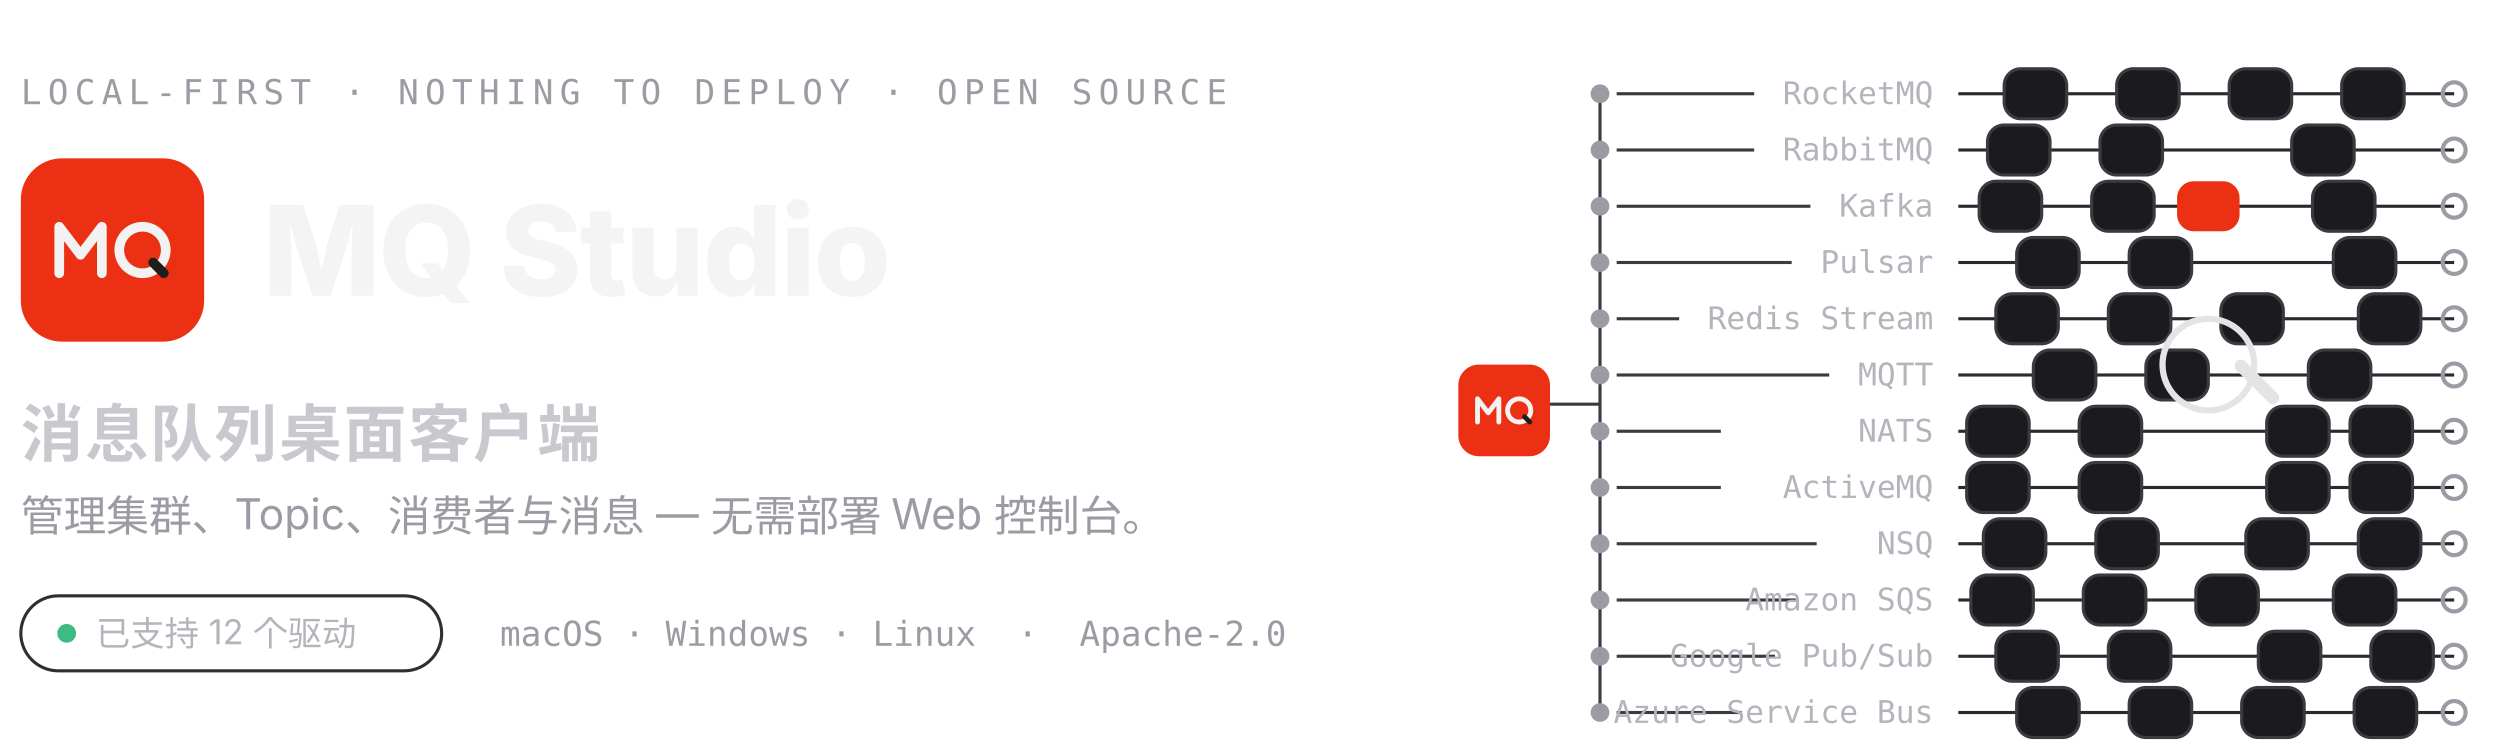
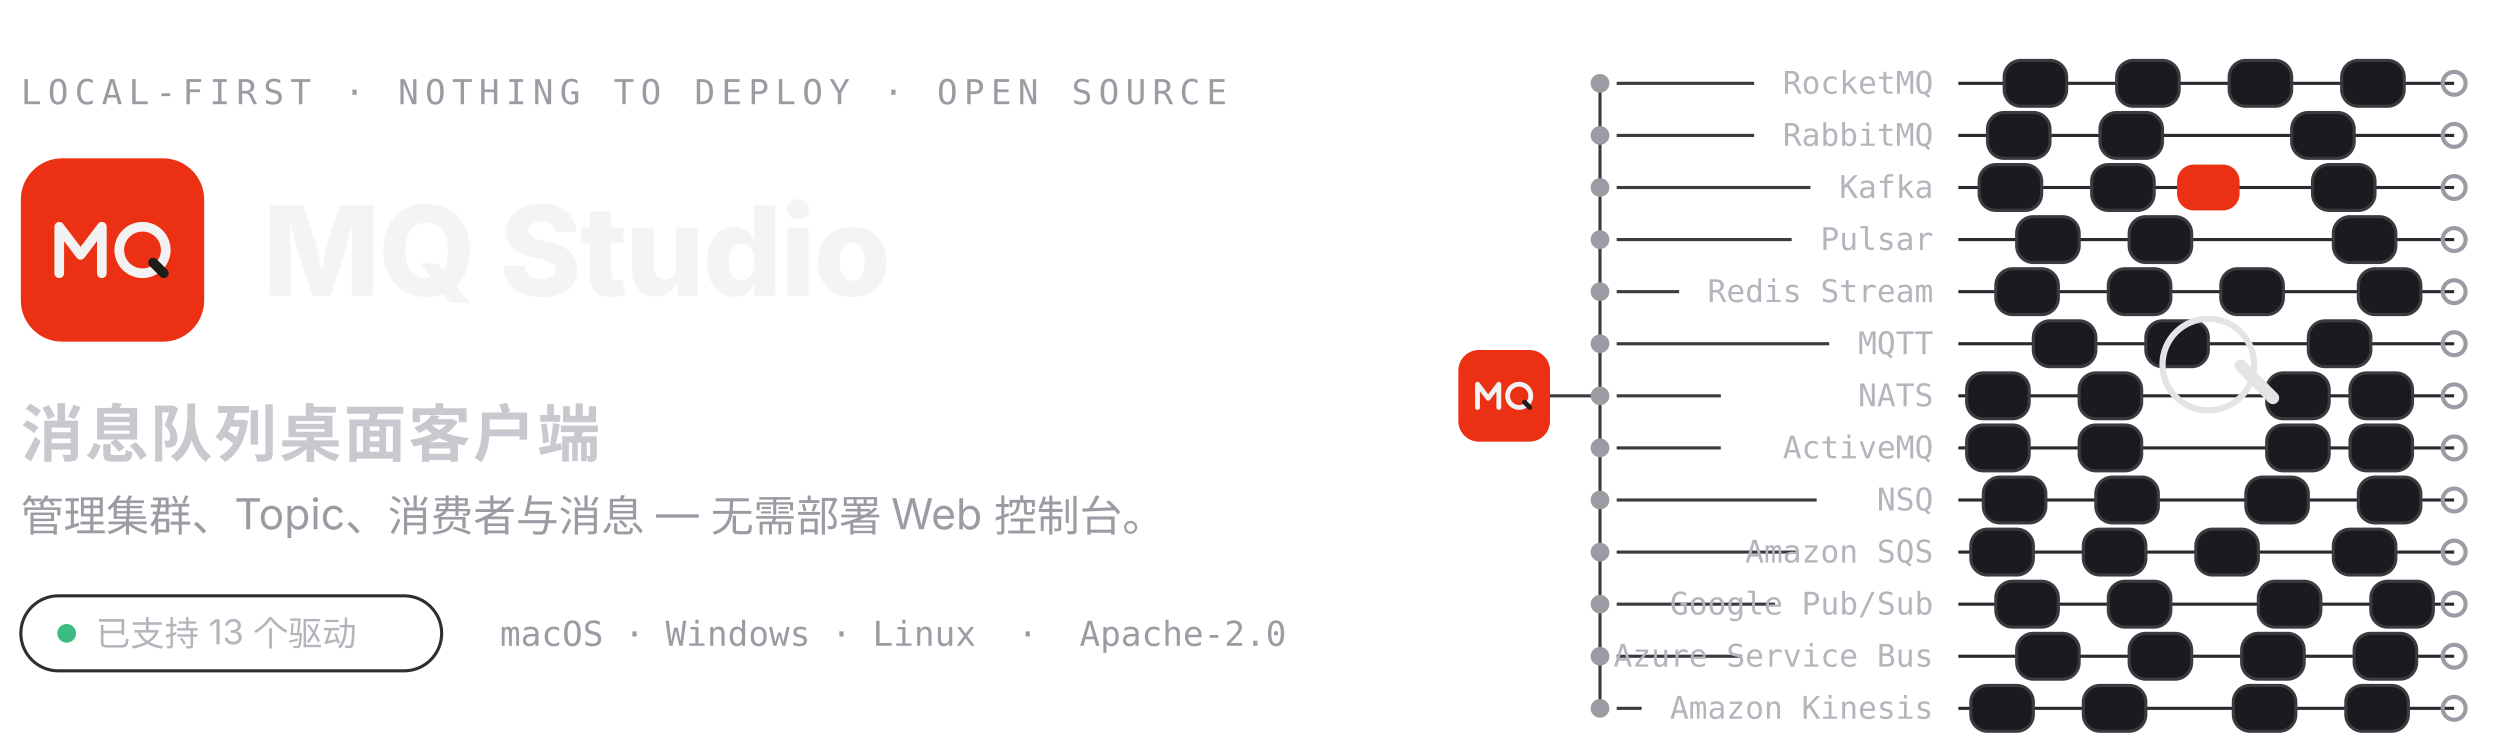
<svg xmlns="http://www.w3.org/2000/svg" width="1200" height="360" viewBox="0 0 1200 360" role="img" aria-labelledby="t d">
  <text x="10" y="50" font-family="ui-monospace,'SF Mono',Menlo,Consolas,monospace" font-size="16.5" letter-spacing="3" fill="#9B9BA3">LOCAL-FIRST · NOTHING TO DEPLOY · OPEN SOURCE</text>
  <g id="lockup">
    <rect x="10" y="76" width="88" height="88" rx="19.8" fill="#EC3013" />
    <g transform="translate(22.86 96.761) scale(0.46478)" fill="none" stroke-width="10">
      <path d="M12 74 L12 26 L34 55 L56 26 L56 74" stroke="#F3F2F2" stroke-linejoin="round" stroke-linecap="round" />
      <circle cx="98" cy="50" r="24" stroke="#F3F2F2" />
      <line x1="109" y1="63" x2="120" y2="74" stroke="#201E1D" stroke-linecap="round" />
    </g>
    <text x="126" y="142" font-family="-apple-system,'PingFang SC','Segoe UI','Microsoft YaHei',system-ui,sans-serif" font-size="60" font-weight="800" letter-spacing="-1" fill="#F4F4F5">MQ Studio</text>
  </g>
  <text x="10" y="219" font-family="-apple-system,'PingFang SC','Segoe UI','Microsoft YaHei',system-ui,sans-serif" font-size="30" font-weight="600" letter-spacing="1" fill="#C8C8CE">消息队列桌面客户端</text>
  <text x="10" y="255" font-family="-apple-system,'PingFang SC','Segoe UI','Microsoft YaHei',system-ui,sans-serif" font-size="20.5" fill="#9B9BA3">管理集群、Topic、消费者与消息 — 无需部署 Web 控制台。</text>
  <g id="meta">
    <rect x="10" y="286" width="202" height="36" rx="18" fill="none" stroke="#2E2E33" stroke-width="1.5" />
    <circle cx="32" cy="304" r="4.5" fill="#3DBB81" />
-     <text x="46" y="310" font-family="-apple-system,'PingFang SC','Segoe UI','Microsoft YaHei',system-ui,sans-serif" font-size="16.5" fill="#B4B4BC">已支持 12 个驱动</text>
+     <text x="46" y="310" font-family="-apple-system,'PingFang SC','Segoe UI','Microsoft YaHei',system-ui,sans-serif" font-size="16.5" fill="#B4B4BC">已支持 13 个驱动</text>
    <text x="240" y="310" font-family="ui-monospace,'SF Mono',Menlo,Consolas,monospace" font-size="16.5" fill="#9B9BA3">macOS · Windows · Linux  ·  Apache-2.0</text>
  </g>
  <g id="drivers">
-     <rect x="700" y="175" width="44" height="44" rx="9.9" fill="#EC3013" />
-     <g transform="translate(706.43 185.38) scale(0.23239)" fill="none" stroke-width="10">
+     <rect x="700" y="168" width="44" height="44" rx="9.9" fill="#EC3013" />
+     <g transform="translate(706.43 178.38) scale(0.23239)" fill="none" stroke-width="10">
      <path d="M12 74 L12 26 L34 55 L56 26 L56 74" stroke="#F3F2F2" stroke-linejoin="round" stroke-linecap="round" />
      <circle cx="98" cy="50" r="24" stroke="#F3F2F2" />
      <line x1="109" y1="63" x2="120" y2="74" stroke="#201E1D" stroke-linecap="round" />
    </g>
-     <line x1="744" y1="194" x2="768" y2="194" stroke="#3A3A40" stroke-width="1.5" />
-     <line x1="768" y1="45" x2="768" y2="342" stroke="#3A3A40" stroke-width="1.5" />
-     <line x1="776" y1="45" x2="842" y2="45" stroke="#3A3A40" stroke-width="1.5" />
-     <text x="928" y="50" text-anchor="end" font-family="ui-monospace,'SF Mono',Menlo,Consolas,monospace" font-size="15" fill="#B4B4BC">RocketMQ</text>
-     <line x1="940" y1="45" x2="1178" y2="45" stroke="#2A2A2E" stroke-width="1.5" />
-     <circle cx="768" cy="45" r="4.5" fill="#9B9BA3" />
-     <circle cx="1178" cy="45" r="5.5" fill="none" stroke="#9B9BA3" stroke-width="2" />
-     <rect x="962" y="33" width="30" height="24" rx="8" fill="#1B1B1F" stroke="#3A3A40" stroke-width="1.5" />
-     <rect x="1016" y="33" width="30" height="24" rx="8" fill="#1B1B1F" stroke="#3A3A40" stroke-width="1.5" />
-     <rect x="1070" y="33" width="30" height="24" rx="8" fill="#1B1B1F" stroke="#3A3A40" stroke-width="1.5" />
-     <rect x="1124" y="33" width="30" height="24" rx="8" fill="#1B1B1F" stroke="#3A3A40" stroke-width="1.5" />
-     <line x1="776" y1="72" x2="842" y2="72" stroke="#3A3A40" stroke-width="1.5" />
-     <text x="928" y="77" text-anchor="end" font-family="ui-monospace,'SF Mono',Menlo,Consolas,monospace" font-size="15" fill="#B4B4BC">RabbitMQ</text>
-     <line x1="940" y1="72" x2="1178" y2="72" stroke="#2A2A2E" stroke-width="1.5" />
-     <circle cx="768" cy="72" r="4.5" fill="#9B9BA3" />
-     <circle cx="1178" cy="72" r="5.5" fill="none" stroke="#9B9BA3" stroke-width="2" />
-     <rect x="954" y="60" width="30" height="24" rx="8" fill="#1B1B1F" stroke="#3A3A40" stroke-width="1.5" />
-     <rect x="1008" y="60" width="30" height="24" rx="8" fill="#1B1B1F" stroke="#3A3A40" stroke-width="1.5" />
-     <rect x="1100" y="60" width="30" height="24" rx="8" fill="#1B1B1F" stroke="#3A3A40" stroke-width="1.5" />
-     <line x1="776" y1="99" x2="869" y2="99" stroke="#3A3A40" stroke-width="1.5" />
-     <text x="928" y="104" text-anchor="end" font-family="ui-monospace,'SF Mono',Menlo,Consolas,monospace" font-size="15" fill="#B4B4BC">Kafka</text>
-     <line x1="940" y1="99" x2="1178" y2="99" stroke="#2A2A2E" stroke-width="1.5" />
-     <circle cx="768" cy="99" r="4.5" fill="#9B9BA3" />
-     <circle cx="1178" cy="99" r="5.5" fill="none" stroke="#9B9BA3" stroke-width="2" />
-     <rect x="950" y="87" width="30" height="24" rx="8" fill="#1B1B1F" stroke="#3A3A40" stroke-width="1.5" />
-     <rect x="1004" y="87" width="30" height="24" rx="8" fill="#1B1B1F" stroke="#3A3A40" stroke-width="1.5" />
-     <rect x="1110" y="87" width="30" height="24" rx="8" fill="#1B1B1F" stroke="#3A3A40" stroke-width="1.5" />
-     <rect x="1045" y="87" width="30" height="24" rx="8" fill="#EC3013" />
-     <line x1="776" y1="126" x2="860" y2="126" stroke="#3A3A40" stroke-width="1.5" />
-     <text x="928" y="131" text-anchor="end" font-family="ui-monospace,'SF Mono',Menlo,Consolas,monospace" font-size="15" fill="#B4B4BC">Pulsar</text>
-     <line x1="940" y1="126" x2="1178" y2="126" stroke="#2A2A2E" stroke-width="1.5" />
-     <circle cx="768" cy="126" r="4.5" fill="#9B9BA3" />
-     <circle cx="1178" cy="126" r="5.5" fill="none" stroke="#9B9BA3" stroke-width="2" />
-     <rect x="968" y="114" width="30" height="24" rx="8" fill="#1B1B1F" stroke="#3A3A40" stroke-width="1.5" />
-     <rect x="1022" y="114" width="30" height="24" rx="8" fill="#1B1B1F" stroke="#3A3A40" stroke-width="1.5" />
-     <rect x="1120" y="114" width="30" height="24" rx="8" fill="#1B1B1F" stroke="#3A3A40" stroke-width="1.5" />
-     <line x1="776" y1="153" x2="806" y2="153" stroke="#3A3A40" stroke-width="1.5" />
-     <text x="928" y="158" text-anchor="end" font-family="ui-monospace,'SF Mono',Menlo,Consolas,monospace" font-size="15" fill="#B4B4BC">Redis Stream</text>
-     <line x1="940" y1="153" x2="1178" y2="153" stroke="#2A2A2E" stroke-width="1.5" />
-     <circle cx="768" cy="153" r="4.5" fill="#9B9BA3" />
-     <circle cx="1178" cy="153" r="5.5" fill="none" stroke="#9B9BA3" stroke-width="2" />
-     <rect x="958" y="141" width="30" height="24" rx="8" fill="#1B1B1F" stroke="#3A3A40" stroke-width="1.5" />
-     <rect x="1012" y="141" width="30" height="24" rx="8" fill="#1B1B1F" stroke="#3A3A40" stroke-width="1.5" />
-     <rect x="1066" y="141" width="30" height="24" rx="8" fill="#1B1B1F" stroke="#3A3A40" stroke-width="1.5" />
-     <rect x="1132" y="141" width="30" height="24" rx="8" fill="#1B1B1F" stroke="#3A3A40" stroke-width="1.5" />
-     <line x1="776" y1="180" x2="878" y2="180" stroke="#3A3A40" stroke-width="1.5" />
-     <text x="928" y="185" text-anchor="end" font-family="ui-monospace,'SF Mono',Menlo,Consolas,monospace" font-size="15" fill="#B4B4BC">MQTT</text>
-     <line x1="940" y1="180" x2="1178" y2="180" stroke="#2A2A2E" stroke-width="1.5" />
-     <circle cx="768" cy="180" r="4.5" fill="#9B9BA3" />
-     <circle cx="1178" cy="180" r="5.5" fill="none" stroke="#9B9BA3" stroke-width="2" />
-     <rect x="976" y="168" width="30" height="24" rx="8" fill="#1B1B1F" stroke="#3A3A40" stroke-width="1.5" />
-     <rect x="1030" y="168" width="30" height="24" rx="8" fill="#1B1B1F" stroke="#3A3A40" stroke-width="1.5" />
-     <rect x="1108" y="168" width="30" height="24" rx="8" fill="#1B1B1F" stroke="#3A3A40" stroke-width="1.5" />
-     <line x1="776" y1="207" x2="826" y2="207" stroke="#3A3A40" stroke-width="1.5" />
-     <text x="928" y="212" text-anchor="end" font-family="ui-monospace,'SF Mono',Menlo,Consolas,monospace" font-size="15" fill="#B4B4BC">NATS</text>
-     <line x1="940" y1="207" x2="1178" y2="207" stroke="#2A2A2E" stroke-width="1.5" />
-     <circle cx="768" cy="207" r="4.5" fill="#9B9BA3" />
-     <circle cx="1178" cy="207" r="5.5" fill="none" stroke="#9B9BA3" stroke-width="2" />
-     <rect x="944" y="195" width="30" height="24" rx="8" fill="#1B1B1F" stroke="#3A3A40" stroke-width="1.5" />
-     <rect x="998" y="195" width="30" height="24" rx="8" fill="#1B1B1F" stroke="#3A3A40" stroke-width="1.5" />
-     <rect x="1088" y="195" width="30" height="24" rx="8" fill="#1B1B1F" stroke="#3A3A40" stroke-width="1.5" />
-     <rect x="1128" y="195" width="30" height="24" rx="8" fill="#1B1B1F" stroke="#3A3A40" stroke-width="1.5" />
-     <line x1="776" y1="234" x2="826" y2="234" stroke="#3A3A40" stroke-width="1.5" />
-     <text x="928" y="239" text-anchor="end" font-family="ui-monospace,'SF Mono',Menlo,Consolas,monospace" font-size="15" fill="#B4B4BC">ActiveMQ</text>
-     <line x1="940" y1="234" x2="1178" y2="234" stroke="#2A2A2E" stroke-width="1.5" />
-     <circle cx="768" cy="234" r="4.5" fill="#9B9BA3" />
-     <circle cx="1178" cy="234" r="5.5" fill="none" stroke="#9B9BA3" stroke-width="2" />
-     <rect x="944" y="222" width="30" height="24" rx="8" fill="#1B1B1F" stroke="#3A3A40" stroke-width="1.5" />
-     <rect x="998" y="222" width="30" height="24" rx="8" fill="#1B1B1F" stroke="#3A3A40" stroke-width="1.5" />
-     <rect x="1088" y="222" width="30" height="24" rx="8" fill="#1B1B1F" stroke="#3A3A40" stroke-width="1.5" />
-     <rect x="1128" y="222" width="30" height="24" rx="8" fill="#1B1B1F" stroke="#3A3A40" stroke-width="1.5" />
-     <line x1="776" y1="261" x2="872" y2="261" stroke="#3A3A40" stroke-width="1.5" />
-     <text x="928" y="266" text-anchor="end" font-family="ui-monospace,'SF Mono',Menlo,Consolas,monospace" font-size="15" fill="#B4B4BC">NSQ</text>
-     <line x1="940" y1="261" x2="1178" y2="261" stroke="#2A2A2E" stroke-width="1.5" />
-     <circle cx="768" cy="261" r="4.5" fill="#9B9BA3" />
-     <circle cx="1178" cy="261" r="5.5" fill="none" stroke="#9B9BA3" stroke-width="2" />
-     <rect x="952" y="249" width="30" height="24" rx="8" fill="#1B1B1F" stroke="#3A3A40" stroke-width="1.5" />
-     <rect x="1006" y="249" width="30" height="24" rx="8" fill="#1B1B1F" stroke="#3A3A40" stroke-width="1.5" />
-     <rect x="1078" y="249" width="30" height="24" rx="8" fill="#1B1B1F" stroke="#3A3A40" stroke-width="1.5" />
-     <rect x="1132" y="249" width="30" height="24" rx="8" fill="#1B1B1F" stroke="#3A3A40" stroke-width="1.5" />
-     <line x1="776" y1="288" x2="862" y2="288" stroke="#3A3A40" stroke-width="1.5" />
-     <text x="928" y="293" text-anchor="end" font-family="ui-monospace,'SF Mono',Menlo,Consolas,monospace" font-size="15" fill="#B4B4BC">Amazon SQS</text>
-     <line x1="940" y1="288" x2="1178" y2="288" stroke="#2A2A2E" stroke-width="1.5" />
-     <circle cx="768" cy="288" r="4.5" fill="#9B9BA3" />
-     <circle cx="1178" cy="288" r="5.5" fill="none" stroke="#9B9BA3" stroke-width="2" />
-     <rect x="946" y="276" width="30" height="24" rx="8" fill="#1B1B1F" stroke="#3A3A40" stroke-width="1.5" />
-     <rect x="1000" y="276" width="30" height="24" rx="8" fill="#1B1B1F" stroke="#3A3A40" stroke-width="1.5" />
-     <rect x="1054" y="276" width="30" height="24" rx="8" fill="#1B1B1F" stroke="#3A3A40" stroke-width="1.5" />
-     <rect x="1120" y="276" width="30" height="24" rx="8" fill="#1B1B1F" stroke="#3A3A40" stroke-width="1.5" />
-     <line x1="776" y1="315" x2="852" y2="315" stroke="#3A3A40" stroke-width="1.5" />
-     <text x="928" y="320" text-anchor="end" font-family="ui-monospace,'SF Mono',Menlo,Consolas,monospace" font-size="15" fill="#B4B4BC">Google Pub/Sub</text>
+     <line x1="744" y1="190" x2="768" y2="190" stroke="#3A3A40" stroke-width="1.5" />
+     <line x1="768" y1="40" x2="768" y2="340" stroke="#3A3A40" stroke-width="1.5" />
+     <line x1="776" y1="40" x2="842" y2="40" stroke="#3A3A40" stroke-width="1.5" />
+     <text x="928" y="45" text-anchor="end" font-family="ui-monospace,'SF Mono',Menlo,Consolas,monospace" font-size="15" fill="#B4B4BC">RocketMQ</text>
+     <line x1="940" y1="40" x2="1178" y2="40" stroke="#2A2A2E" stroke-width="1.5" />
+     <circle cx="768" cy="40" r="4.5" fill="#9B9BA3" />
+     <circle cx="1178" cy="40" r="5.5" fill="none" stroke="#9B9BA3" stroke-width="2" />
+     <rect x="962" y="29" width="30" height="22" rx="8" fill="#1B1B1F" stroke="#3A3A40" stroke-width="1.5" />
+     <rect x="1016" y="29" width="30" height="22" rx="8" fill="#1B1B1F" stroke="#3A3A40" stroke-width="1.5" />
+     <rect x="1070" y="29" width="30" height="22" rx="8" fill="#1B1B1F" stroke="#3A3A40" stroke-width="1.5" />
+     <rect x="1124" y="29" width="30" height="22" rx="8" fill="#1B1B1F" stroke="#3A3A40" stroke-width="1.5" />
+     <line x1="776" y1="65" x2="842" y2="65" stroke="#3A3A40" stroke-width="1.5" />
+     <text x="928" y="70" text-anchor="end" font-family="ui-monospace,'SF Mono',Menlo,Consolas,monospace" font-size="15" fill="#B4B4BC">RabbitMQ</text>
+     <line x1="940" y1="65" x2="1178" y2="65" stroke="#2A2A2E" stroke-width="1.5" />
+     <circle cx="768" cy="65" r="4.5" fill="#9B9BA3" />
+     <circle cx="1178" cy="65" r="5.5" fill="none" stroke="#9B9BA3" stroke-width="2" />
+     <rect x="954" y="54" width="30" height="22" rx="8" fill="#1B1B1F" stroke="#3A3A40" stroke-width="1.5" />
+     <rect x="1008" y="54" width="30" height="22" rx="8" fill="#1B1B1F" stroke="#3A3A40" stroke-width="1.5" />
+     <rect x="1100" y="54" width="30" height="22" rx="8" fill="#1B1B1F" stroke="#3A3A40" stroke-width="1.5" />
+     <line x1="776" y1="90" x2="869" y2="90" stroke="#3A3A40" stroke-width="1.5" />
+     <text x="928" y="95" text-anchor="end" font-family="ui-monospace,'SF Mono',Menlo,Consolas,monospace" font-size="15" fill="#B4B4BC">Kafka</text>
+     <line x1="940" y1="90" x2="1178" y2="90" stroke="#2A2A2E" stroke-width="1.5" />
+     <circle cx="768" cy="90" r="4.5" fill="#9B9BA3" />
+     <circle cx="1178" cy="90" r="5.5" fill="none" stroke="#9B9BA3" stroke-width="2" />
+     <rect x="950" y="79" width="30" height="22" rx="8" fill="#1B1B1F" stroke="#3A3A40" stroke-width="1.5" />
+     <rect x="1004" y="79" width="30" height="22" rx="8" fill="#1B1B1F" stroke="#3A3A40" stroke-width="1.5" />
+     <rect x="1110" y="79" width="30" height="22" rx="8" fill="#1B1B1F" stroke="#3A3A40" stroke-width="1.5" />
+     <rect x="1045" y="79" width="30" height="22" rx="8" fill="#EC3013" />
+     <line x1="776" y1="115" x2="860" y2="115" stroke="#3A3A40" stroke-width="1.5" />
+     <text x="928" y="120" text-anchor="end" font-family="ui-monospace,'SF Mono',Menlo,Consolas,monospace" font-size="15" fill="#B4B4BC">Pulsar</text>
+     <line x1="940" y1="115" x2="1178" y2="115" stroke="#2A2A2E" stroke-width="1.5" />
+     <circle cx="768" cy="115" r="4.5" fill="#9B9BA3" />
+     <circle cx="1178" cy="115" r="5.5" fill="none" stroke="#9B9BA3" stroke-width="2" />
+     <rect x="968" y="104" width="30" height="22" rx="8" fill="#1B1B1F" stroke="#3A3A40" stroke-width="1.5" />
+     <rect x="1022" y="104" width="30" height="22" rx="8" fill="#1B1B1F" stroke="#3A3A40" stroke-width="1.5" />
+     <rect x="1120" y="104" width="30" height="22" rx="8" fill="#1B1B1F" stroke="#3A3A40" stroke-width="1.5" />
+     <line x1="776" y1="140" x2="806" y2="140" stroke="#3A3A40" stroke-width="1.5" />
+     <text x="928" y="145" text-anchor="end" font-family="ui-monospace,'SF Mono',Menlo,Consolas,monospace" font-size="15" fill="#B4B4BC">Redis Stream</text>
+     <line x1="940" y1="140" x2="1178" y2="140" stroke="#2A2A2E" stroke-width="1.5" />
+     <circle cx="768" cy="140" r="4.5" fill="#9B9BA3" />
+     <circle cx="1178" cy="140" r="5.5" fill="none" stroke="#9B9BA3" stroke-width="2" />
+     <rect x="958" y="129" width="30" height="22" rx="8" fill="#1B1B1F" stroke="#3A3A40" stroke-width="1.5" />
+     <rect x="1012" y="129" width="30" height="22" rx="8" fill="#1B1B1F" stroke="#3A3A40" stroke-width="1.5" />
+     <rect x="1066" y="129" width="30" height="22" rx="8" fill="#1B1B1F" stroke="#3A3A40" stroke-width="1.5" />
+     <rect x="1132" y="129" width="30" height="22" rx="8" fill="#1B1B1F" stroke="#3A3A40" stroke-width="1.5" />
+     <line x1="776" y1="165" x2="878" y2="165" stroke="#3A3A40" stroke-width="1.5" />
+     <text x="928" y="170" text-anchor="end" font-family="ui-monospace,'SF Mono',Menlo,Consolas,monospace" font-size="15" fill="#B4B4BC">MQTT</text>
+     <line x1="940" y1="165" x2="1178" y2="165" stroke="#2A2A2E" stroke-width="1.5" />
+     <circle cx="768" cy="165" r="4.5" fill="#9B9BA3" />
+     <circle cx="1178" cy="165" r="5.5" fill="none" stroke="#9B9BA3" stroke-width="2" />
+     <rect x="976" y="154" width="30" height="22" rx="8" fill="#1B1B1F" stroke="#3A3A40" stroke-width="1.5" />
+     <rect x="1030" y="154" width="30" height="22" rx="8" fill="#1B1B1F" stroke="#3A3A40" stroke-width="1.5" />
+     <rect x="1108" y="154" width="30" height="22" rx="8" fill="#1B1B1F" stroke="#3A3A40" stroke-width="1.5" />
+     <line x1="776" y1="190" x2="826" y2="190" stroke="#3A3A40" stroke-width="1.5" />
+     <text x="928" y="195" text-anchor="end" font-family="ui-monospace,'SF Mono',Menlo,Consolas,monospace" font-size="15" fill="#B4B4BC">NATS</text>
+     <line x1="940" y1="190" x2="1178" y2="190" stroke="#2A2A2E" stroke-width="1.5" />
+     <circle cx="768" cy="190" r="4.5" fill="#9B9BA3" />
+     <circle cx="1178" cy="190" r="5.5" fill="none" stroke="#9B9BA3" stroke-width="2" />
+     <rect x="944" y="179" width="30" height="22" rx="8" fill="#1B1B1F" stroke="#3A3A40" stroke-width="1.5" />
+     <rect x="998" y="179" width="30" height="22" rx="8" fill="#1B1B1F" stroke="#3A3A40" stroke-width="1.5" />
+     <rect x="1088" y="179" width="30" height="22" rx="8" fill="#1B1B1F" stroke="#3A3A40" stroke-width="1.5" />
+     <rect x="1128" y="179" width="30" height="22" rx="8" fill="#1B1B1F" stroke="#3A3A40" stroke-width="1.5" />
+     <line x1="776" y1="215" x2="826" y2="215" stroke="#3A3A40" stroke-width="1.5" />
+     <text x="928" y="220" text-anchor="end" font-family="ui-monospace,'SF Mono',Menlo,Consolas,monospace" font-size="15" fill="#B4B4BC">ActiveMQ</text>
+     <line x1="940" y1="215" x2="1178" y2="215" stroke="#2A2A2E" stroke-width="1.5" />
+     <circle cx="768" cy="215" r="4.5" fill="#9B9BA3" />
+     <circle cx="1178" cy="215" r="5.5" fill="none" stroke="#9B9BA3" stroke-width="2" />
+     <rect x="944" y="204" width="30" height="22" rx="8" fill="#1B1B1F" stroke="#3A3A40" stroke-width="1.5" />
+     <rect x="998" y="204" width="30" height="22" rx="8" fill="#1B1B1F" stroke="#3A3A40" stroke-width="1.5" />
+     <rect x="1088" y="204" width="30" height="22" rx="8" fill="#1B1B1F" stroke="#3A3A40" stroke-width="1.5" />
+     <rect x="1128" y="204" width="30" height="22" rx="8" fill="#1B1B1F" stroke="#3A3A40" stroke-width="1.5" />
+     <line x1="776" y1="240" x2="872" y2="240" stroke="#3A3A40" stroke-width="1.5" />
+     <text x="928" y="245" text-anchor="end" font-family="ui-monospace,'SF Mono',Menlo,Consolas,monospace" font-size="15" fill="#B4B4BC">NSQ</text>
+     <line x1="940" y1="240" x2="1178" y2="240" stroke="#2A2A2E" stroke-width="1.5" />
+     <circle cx="768" cy="240" r="4.5" fill="#9B9BA3" />
+     <circle cx="1178" cy="240" r="5.5" fill="none" stroke="#9B9BA3" stroke-width="2" />
+     <rect x="952" y="229" width="30" height="22" rx="8" fill="#1B1B1F" stroke="#3A3A40" stroke-width="1.5" />
+     <rect x="1006" y="229" width="30" height="22" rx="8" fill="#1B1B1F" stroke="#3A3A40" stroke-width="1.5" />
+     <rect x="1078" y="229" width="30" height="22" rx="8" fill="#1B1B1F" stroke="#3A3A40" stroke-width="1.5" />
+     <rect x="1132" y="229" width="30" height="22" rx="8" fill="#1B1B1F" stroke="#3A3A40" stroke-width="1.5" />
+     <line x1="776" y1="265" x2="862" y2="265" stroke="#3A3A40" stroke-width="1.5" />
+     <text x="928" y="270" text-anchor="end" font-family="ui-monospace,'SF Mono',Menlo,Consolas,monospace" font-size="15" fill="#B4B4BC">Amazon SQS</text>
+     <line x1="940" y1="265" x2="1178" y2="265" stroke="#2A2A2E" stroke-width="1.5" />
+     <circle cx="768" cy="265" r="4.5" fill="#9B9BA3" />
+     <circle cx="1178" cy="265" r="5.5" fill="none" stroke="#9B9BA3" stroke-width="2" />
+     <rect x="946" y="254" width="30" height="22" rx="8" fill="#1B1B1F" stroke="#3A3A40" stroke-width="1.5" />
+     <rect x="1000" y="254" width="30" height="22" rx="8" fill="#1B1B1F" stroke="#3A3A40" stroke-width="1.5" />
+     <rect x="1054" y="254" width="30" height="22" rx="8" fill="#1B1B1F" stroke="#3A3A40" stroke-width="1.5" />
+     <rect x="1120" y="254" width="30" height="22" rx="8" fill="#1B1B1F" stroke="#3A3A40" stroke-width="1.5" />
+     <line x1="776" y1="290" x2="852" y2="290" stroke="#3A3A40" stroke-width="1.5" />
+     <text x="928" y="295" text-anchor="end" font-family="ui-monospace,'SF Mono',Menlo,Consolas,monospace" font-size="15" fill="#B4B4BC">Google Pub/Sub</text>
+     <line x1="940" y1="290" x2="1178" y2="290" stroke="#2A2A2E" stroke-width="1.5" />
+     <circle cx="768" cy="290" r="4.5" fill="#9B9BA3" />
+     <circle cx="1178" cy="290" r="5.5" fill="none" stroke="#9B9BA3" stroke-width="2" />
+     <rect x="958" y="279" width="30" height="22" rx="8" fill="#1B1B1F" stroke="#3A3A40" stroke-width="1.5" />
+     <rect x="1012" y="279" width="30" height="22" rx="8" fill="#1B1B1F" stroke="#3A3A40" stroke-width="1.5" />
+     <rect x="1084" y="279" width="30" height="22" rx="8" fill="#1B1B1F" stroke="#3A3A40" stroke-width="1.5" />
+     <rect x="1138" y="279" width="30" height="22" rx="8" fill="#1B1B1F" stroke="#3A3A40" stroke-width="1.5" />
+     <line x1="776" y1="315" x2="836" y2="315" stroke="#3A3A40" stroke-width="1.5" />
+     <text x="928" y="320" text-anchor="end" font-family="ui-monospace,'SF Mono',Menlo,Consolas,monospace" font-size="15" fill="#B4B4BC">Azure Service Bus</text>
    <line x1="940" y1="315" x2="1178" y2="315" stroke="#2A2A2E" stroke-width="1.5" />
    <circle cx="768" cy="315" r="4.5" fill="#9B9BA3" />
    <circle cx="1178" cy="315" r="5.5" fill="none" stroke="#9B9BA3" stroke-width="2" />
-     <rect x="958" y="303" width="30" height="24" rx="8" fill="#1B1B1F" stroke="#3A3A40" stroke-width="1.5" />
-     <rect x="1012" y="303" width="30" height="24" rx="8" fill="#1B1B1F" stroke="#3A3A40" stroke-width="1.5" />
-     <rect x="1084" y="303" width="30" height="24" rx="8" fill="#1B1B1F" stroke="#3A3A40" stroke-width="1.5" />
-     <rect x="1138" y="303" width="30" height="24" rx="8" fill="#1B1B1F" stroke="#3A3A40" stroke-width="1.5" />
-     <line x1="776" y1="342" x2="836" y2="342" stroke="#3A3A40" stroke-width="1.5" />
-     <text x="928" y="347" text-anchor="end" font-family="ui-monospace,'SF Mono',Menlo,Consolas,monospace" font-size="15" fill="#B4B4BC">Azure Service Bus</text>
-     <line x1="940" y1="342" x2="1178" y2="342" stroke="#2A2A2E" stroke-width="1.5" />
-     <circle cx="768" cy="342" r="4.5" fill="#9B9BA3" />
-     <circle cx="1178" cy="342" r="5.5" fill="none" stroke="#9B9BA3" stroke-width="2" />
-     <rect x="968" y="330" width="30" height="24" rx="8" fill="#1B1B1F" stroke="#3A3A40" stroke-width="1.5" />
-     <rect x="1022" y="330" width="30" height="24" rx="8" fill="#1B1B1F" stroke="#3A3A40" stroke-width="1.5" />
-     <rect x="1076" y="330" width="30" height="24" rx="8" fill="#1B1B1F" stroke="#3A3A40" stroke-width="1.5" />
-     <rect x="1130" y="330" width="30" height="24" rx="8" fill="#1B1B1F" stroke="#3A3A40" stroke-width="1.5" />
+     <rect x="968" y="304" width="30" height="22" rx="8" fill="#1B1B1F" stroke="#3A3A40" stroke-width="1.5" />
+     <rect x="1022" y="304" width="30" height="22" rx="8" fill="#1B1B1F" stroke="#3A3A40" stroke-width="1.5" />
+     <rect x="1076" y="304" width="30" height="22" rx="8" fill="#1B1B1F" stroke="#3A3A40" stroke-width="1.5" />
+     <rect x="1130" y="304" width="30" height="22" rx="8" fill="#1B1B1F" stroke="#3A3A40" stroke-width="1.5" />
+     <line x1="776" y1="340" x2="788" y2="340" stroke="#3A3A40" stroke-width="1.5" />
+     <text x="928" y="345" text-anchor="end" font-family="ui-monospace,'SF Mono',Menlo,Consolas,monospace" font-size="15" fill="#B4B4BC">Amazon Kinesis</text>
+     <line x1="940" y1="340" x2="1178" y2="340" stroke="#2A2A2E" stroke-width="1.5" />
+     <circle cx="768" cy="340" r="4.5" fill="#9B9BA3" />
+     <circle cx="1178" cy="340" r="5.5" fill="none" stroke="#9B9BA3" stroke-width="2" />
+     <rect x="946" y="329" width="30" height="22" rx="8" fill="#1B1B1F" stroke="#3A3A40" stroke-width="1.5" />
+     <rect x="1000" y="329" width="30" height="22" rx="8" fill="#1B1B1F" stroke="#3A3A40" stroke-width="1.5" />
+     <rect x="1072" y="329" width="30" height="22" rx="8" fill="#1B1B1F" stroke="#3A3A40" stroke-width="1.5" />
+     <rect x="1126" y="329" width="30" height="22" rx="8" fill="#1B1B1F" stroke="#3A3A40" stroke-width="1.5" />
  </g>
  <g id="inspect">
    <circle cx="1060" cy="175" r="22" fill="none" stroke="#E4E4E7" stroke-width="3" />
    <line x1="1075.6" y1="175.6" x2="1091" y2="191" stroke="#E4E4E7" stroke-width="6" stroke-linecap="round" />
  </g>
</svg>
